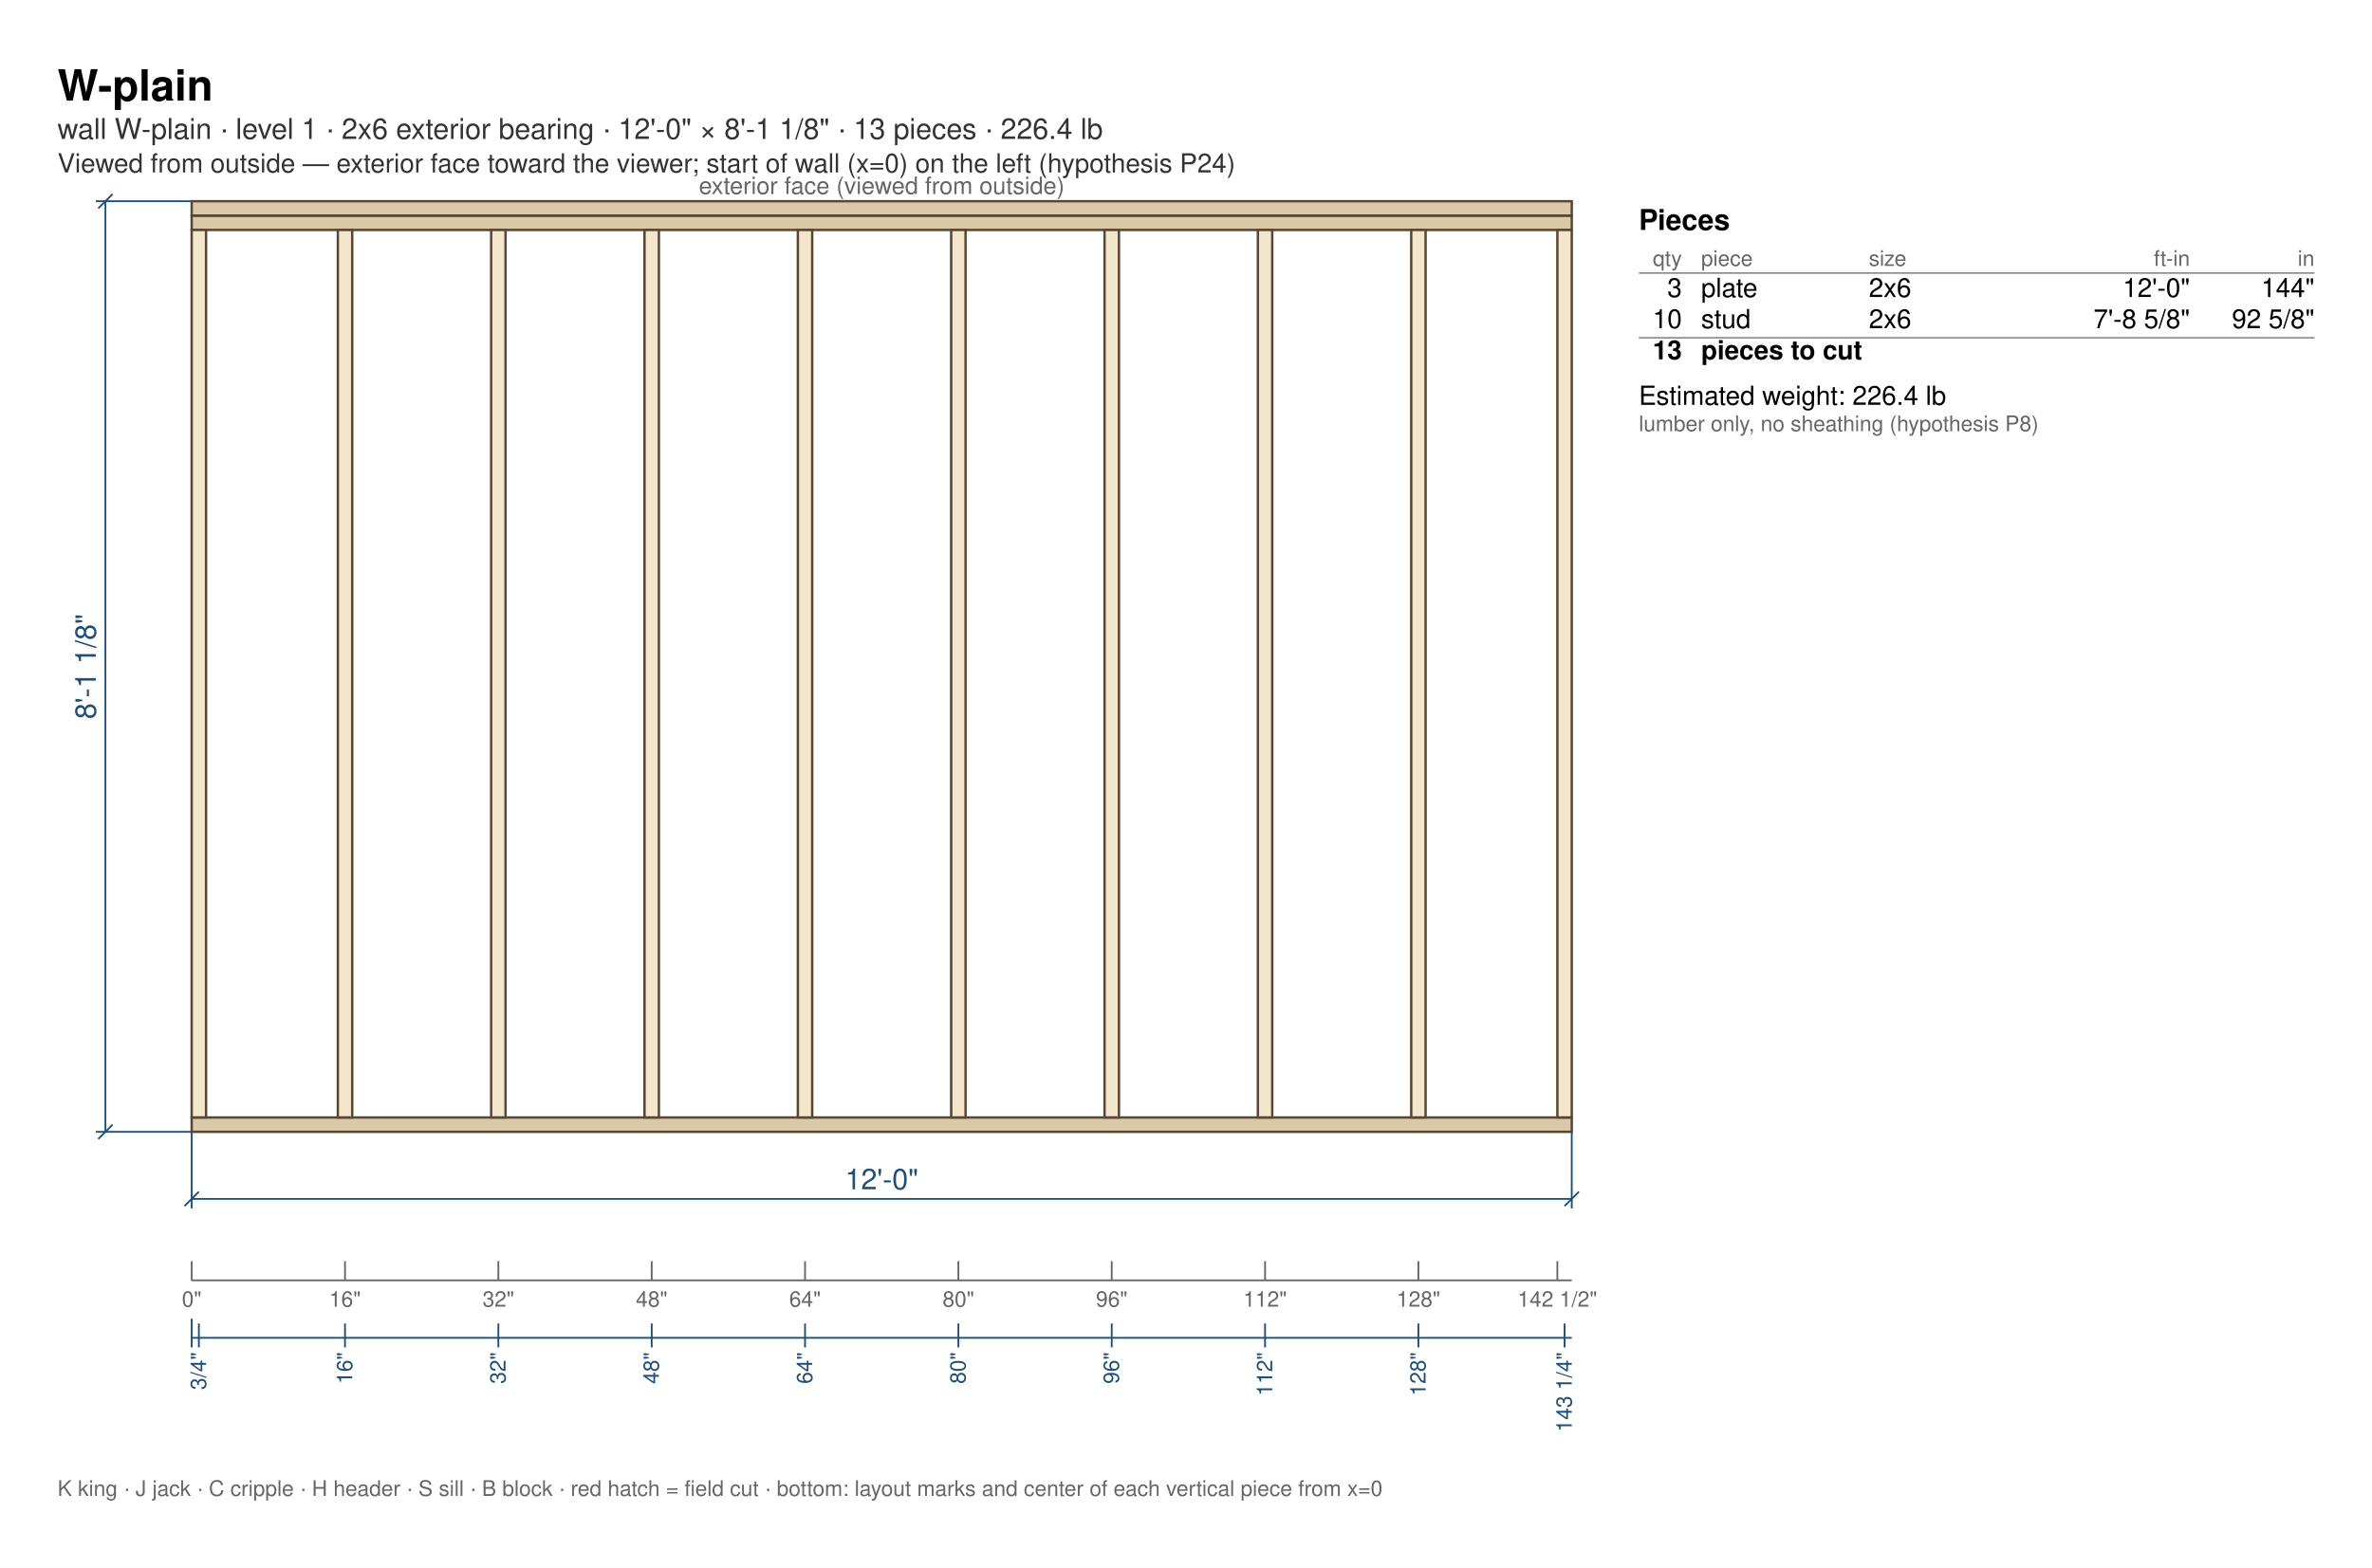
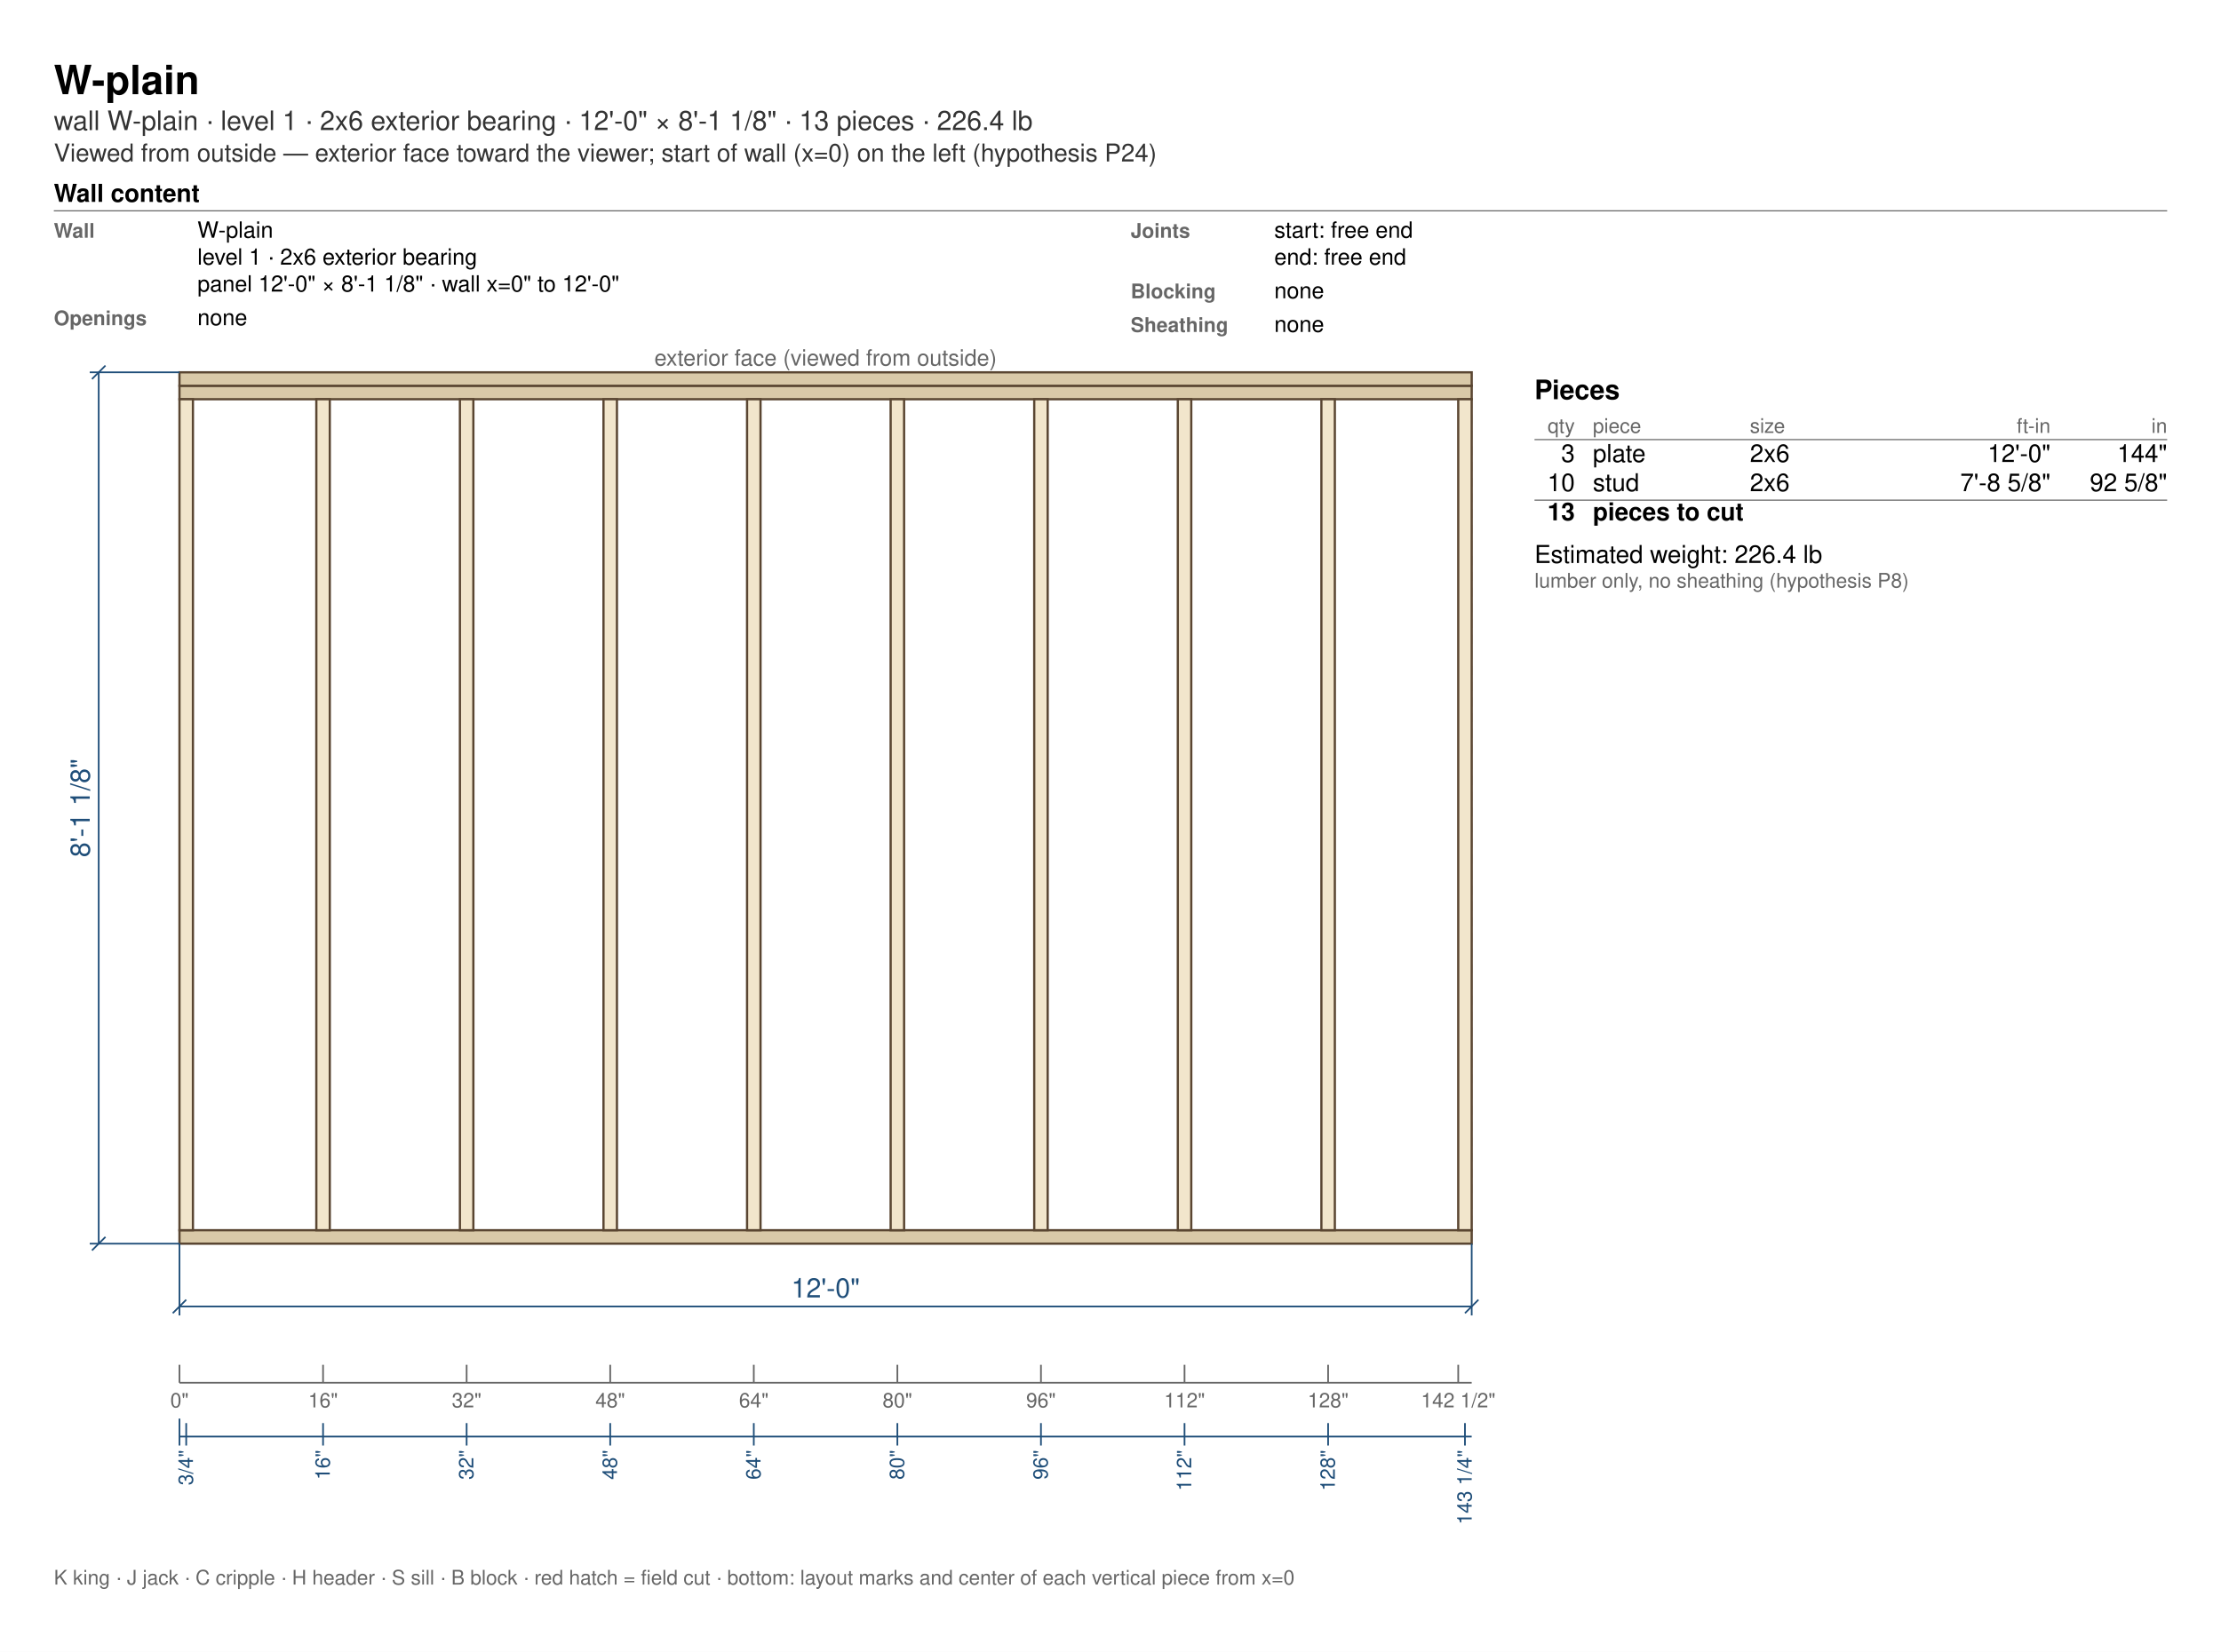
- <svg xmlns="http://www.w3.org/2000/svg" width="990" height="654.5" viewBox="0 0 990 654.5" font-family="Helvetica, Arial, sans-serif">
-   <rect width="990" height="654.5" fill="#ffffff" />
+ <svg xmlns="http://www.w3.org/2000/svg" width="990" height="736.5" viewBox="0 0 990 736.5" font-family="Helvetica, Arial, sans-serif">
+   <rect width="990" height="736.5" fill="#ffffff" />
  <text x="24" y="42" font-size="18" font-weight="bold" fill="#000">W-plain</text>
  <text class="info" x="24" y="58" font-size="12" fill="#333">wall W-plain · level 1 · 2x6 exterior bearing · 12'-0" × 8'-1 1/8" · 13 pieces · 226.4 lb</text>
  <text class="view" x="24" y="72" font-size="11" fill="#333">Viewed from outside — exterior face toward the viewer; start of wall (x=0) on the left (hypothesis P24)</text>
-   <rect x="80" y="84" width="576" height="388.5" fill="none" stroke="#999" stroke-width="0.5" stroke-dasharray="4 3" />
+   <g class="wall-content" font-size="10" fill="#000">
+     <text class="content-title" x="24" y="90" font-size="11" font-weight="bold">Wall content</text>
+     <line x1="24" y1="94" x2="966" y2="94" stroke="#666" stroke-width="0.5" />
+     <text class="content-label" x="24" y="106" font-size="9" font-weight="bold" fill="#666">Wall</text>
+     <text class="content-wall" x="88" y="106">W-plain</text>
+     <text class="content-wall" x="88" y="118">level 1 · 2x6 exterior bearing</text>
+     <text class="content-wall" x="88" y="130">panel 12'-0" × 8'-1 1/8" · wall x=0" to 12'-0"</text>
+     <text class="content-label" x="24" y="145" font-size="9" font-weight="bold" fill="#666">Openings</text>
+     <text class="content-openings" x="88" y="145">none</text>
+     <text class="content-label" x="504" y="106" font-size="9" font-weight="bold" fill="#666">Joints</text>
+     <text class="content-joints" x="568" y="106">start: free end</text>
+     <text class="content-joints" x="568" y="118">end: free end</text>
+     <text class="content-label" x="504" y="133" font-size="9" font-weight="bold" fill="#666">Blocking</text>
+     <text class="content-blocking" x="568" y="133">none</text>
+     <text class="content-label" x="504" y="148" font-size="9" font-weight="bold" fill="#666">Sheathing</text>
+     <text class="content-sheathing" x="568" y="148">none</text>
+   </g>
+   <rect x="80" y="166" width="576" height="388.5" fill="none" stroke="#999" stroke-width="0.5" stroke-dasharray="4 3" />
  <g class="members" stroke="#5a4632" stroke-width="1">
-     <rect class="member bottomPlate" x="80" y="466.5" width="576" height="6" fill="#d9c9a8" />
-     <rect class="member topPlate" x="80" y="90" width="576" height="6" fill="#d9c9a8" />
-     <rect class="member doubleTopPlate" x="80" y="84" width="576" height="6" fill="#d9c9a8" />
-     <rect class="member stud" x="80" y="96" width="6" height="370.5" fill="#f2e6cc" />
-     <rect class="member stud" x="141" y="96" width="6" height="370.5" fill="#f2e6cc" />
-     <rect class="member stud" x="205" y="96" width="6" height="370.5" fill="#f2e6cc" />
-     <rect class="member stud" x="269" y="96" width="6" height="370.5" fill="#f2e6cc" />
-     <rect class="member stud" x="333" y="96" width="6" height="370.5" fill="#f2e6cc" />
-     <rect class="member stud" x="397" y="96" width="6" height="370.5" fill="#f2e6cc" />
-     <rect class="member stud" x="461" y="96" width="6" height="370.5" fill="#f2e6cc" />
-     <rect class="member stud" x="525" y="96" width="6" height="370.5" fill="#f2e6cc" />
-     <rect class="member stud" x="589" y="96" width="6" height="370.5" fill="#f2e6cc" />
-     <rect class="member stud" x="650" y="96" width="6" height="370.5" fill="#f2e6cc" />
+     <rect class="member bottomPlate" x="80" y="548.5" width="576" height="6" fill="#d9c9a8" />
+     <rect class="member topPlate" x="80" y="172" width="576" height="6" fill="#d9c9a8" />
+     <rect class="member doubleTopPlate" x="80" y="166" width="576" height="6" fill="#d9c9a8" />
+     <rect class="member stud" x="80" y="178" width="6" height="370.5" fill="#f2e6cc" />
+     <rect class="member stud" x="141" y="178" width="6" height="370.5" fill="#f2e6cc" />
+     <rect class="member stud" x="205" y="178" width="6" height="370.5" fill="#f2e6cc" />
+     <rect class="member stud" x="269" y="178" width="6" height="370.5" fill="#f2e6cc" />
+     <rect class="member stud" x="333" y="178" width="6" height="370.5" fill="#f2e6cc" />
+     <rect class="member stud" x="397" y="178" width="6" height="370.5" fill="#f2e6cc" />
+     <rect class="member stud" x="461" y="178" width="6" height="370.5" fill="#f2e6cc" />
+     <rect class="member stud" x="525" y="178" width="6" height="370.5" fill="#f2e6cc" />
+     <rect class="member stud" x="589" y="178" width="6" height="370.5" fill="#f2e6cc" />
+     <rect class="member stud" x="650" y="178" width="6" height="370.5" fill="#f2e6cc" />
  </g>
  <g class="labels" font-size="8" font-weight="bold" fill="#000" text-anchor="middle">
</g>
-   <text class="face" x="368" y="81" font-size="10" fill="#666" text-anchor="middle">exterior face (viewed from outside)</text>
+   <text class="face" x="368" y="163" font-size="10" fill="#666" text-anchor="middle">exterior face (viewed from outside)</text>
  <g class="dim dim-length" stroke="#1f4e79" stroke-width="0.75" fill="none">
-     <line x1="80" y1="472.5" x2="80" y2="504.5" />
-     <line x1="656" y1="472.5" x2="656" y2="504.5" />
-     <line x1="80" y1="500.5" x2="656" y2="500.5" />
-     <line x1="77" y1="503.5" x2="83" y2="497.5" />
-     <line x1="653" y1="503.5" x2="659" y2="497.5" />
+     <line x1="80" y1="554.5" x2="80" y2="586.5" />
+     <line x1="656" y1="554.5" x2="656" y2="586.5" />
+     <line x1="80" y1="582.5" x2="656" y2="582.5" />
+     <line x1="77" y1="585.5" x2="83" y2="579.5" />
+     <line x1="653" y1="585.5" x2="659" y2="579.5" />
  </g>
-   <text x="368" y="496.5" font-size="12" fill="#1f4e79" text-anchor="middle">12'-0"</text>
+   <text x="368" y="578.5" font-size="12" fill="#1f4e79" text-anchor="middle">12'-0"</text>
  <g class="dim dim-height" stroke="#1f4e79" stroke-width="0.75" fill="none">
-     <line x1="80" y1="84" x2="40" y2="84" />
-     <line x1="80" y1="472.5" x2="40" y2="472.5" />
-     <line x1="44" y1="84" x2="44" y2="472.5" />
-     <line x1="41" y1="87" x2="47" y2="81" />
-     <line x1="41" y1="475.5" x2="47" y2="469.5" />
+     <line x1="80" y1="166" x2="40" y2="166" />
+     <line x1="80" y1="554.5" x2="40" y2="554.5" />
+     <line x1="44" y1="166" x2="44" y2="554.5" />
+     <line x1="41" y1="169" x2="47" y2="163" />
+     <line x1="41" y1="557.5" x2="47" y2="551.5" />
  </g>
-   <text x="40" y="278.25" font-size="12" fill="#1f4e79" text-anchor="middle" transform="rotate(-90 40 278.25)">8'-1 1/8"</text>
+   <text x="40" y="360.25" font-size="12" fill="#1f4e79" text-anchor="middle" transform="rotate(-90 40 360.25)">8'-1 1/8"</text>
  <g class="layout" stroke="#666" stroke-width="0.75">
-     <line x1="80" y1="534.5" x2="656" y2="534.5" />
-     <line x1="80" y1="526.5" x2="80" y2="534.5" />
-     <line x1="144" y1="526.5" x2="144" y2="534.5" />
-     <line x1="208" y1="526.5" x2="208" y2="534.5" />
-     <line x1="272" y1="526.5" x2="272" y2="534.5" />
-     <line x1="336" y1="526.5" x2="336" y2="534.5" />
-     <line x1="400" y1="526.5" x2="400" y2="534.5" />
-     <line x1="464" y1="526.5" x2="464" y2="534.5" />
-     <line x1="528" y1="526.5" x2="528" y2="534.5" />
-     <line x1="592" y1="526.5" x2="592" y2="534.5" />
-     <line x1="650" y1="526.5" x2="650" y2="534.5" />
+     <line x1="80" y1="616.5" x2="656" y2="616.5" />
+     <line x1="80" y1="608.5" x2="80" y2="616.5" />
+     <line x1="144" y1="608.5" x2="144" y2="616.5" />
+     <line x1="208" y1="608.5" x2="208" y2="616.5" />
+     <line x1="272" y1="608.5" x2="272" y2="616.5" />
+     <line x1="336" y1="608.5" x2="336" y2="616.5" />
+     <line x1="400" y1="608.5" x2="400" y2="616.5" />
+     <line x1="464" y1="608.5" x2="464" y2="616.5" />
+     <line x1="528" y1="608.5" x2="528" y2="616.5" />
+     <line x1="592" y1="608.5" x2="592" y2="616.5" />
+     <line x1="650" y1="608.5" x2="650" y2="616.5" />
  </g>
-   <text x="80" y="545.5" font-size="9" fill="#666" text-anchor="middle">0"</text>
-   <text x="144" y="545.5" font-size="9" fill="#666" text-anchor="middle">16"</text>
-   <text x="208" y="545.5" font-size="9" fill="#666" text-anchor="middle">32"</text>
-   <text x="272" y="545.5" font-size="9" fill="#666" text-anchor="middle">48"</text>
-   <text x="336" y="545.5" font-size="9" fill="#666" text-anchor="middle">64"</text>
-   <text x="400" y="545.5" font-size="9" fill="#666" text-anchor="middle">80"</text>
-   <text x="464" y="545.5" font-size="9" fill="#666" text-anchor="middle">96"</text>
-   <text x="528" y="545.5" font-size="9" fill="#666" text-anchor="middle">112"</text>
-   <text x="592" y="545.5" font-size="9" fill="#666" text-anchor="middle">128"</text>
-   <text x="650" y="545.5" font-size="9" fill="#666" text-anchor="middle">142 1/2"</text>
+   <text x="80" y="627.5" font-size="9" fill="#666" text-anchor="middle">0"</text>
+   <text x="144" y="627.5" font-size="9" fill="#666" text-anchor="middle">16"</text>
+   <text x="208" y="627.5" font-size="9" fill="#666" text-anchor="middle">32"</text>
+   <text x="272" y="627.5" font-size="9" fill="#666" text-anchor="middle">48"</text>
+   <text x="336" y="627.5" font-size="9" fill="#666" text-anchor="middle">64"</text>
+   <text x="400" y="627.5" font-size="9" fill="#666" text-anchor="middle">80"</text>
+   <text x="464" y="627.5" font-size="9" fill="#666" text-anchor="middle">96"</text>
+   <text x="528" y="627.5" font-size="9" fill="#666" text-anchor="middle">112"</text>
+   <text x="592" y="627.5" font-size="9" fill="#666" text-anchor="middle">128"</text>
+   <text x="650" y="627.5" font-size="9" fill="#666" text-anchor="middle">142 1/2"</text>
  <g class="chain" stroke="#1f4e79" stroke-width="0.75">
-     <line x1="80" y1="558.5" x2="656" y2="558.5" />
-     <line x1="80" y1="550.5" x2="80" y2="562.5" />
-     <line x1="83" y1="552.5" x2="83" y2="562.5" />
-     <line x1="144" y1="552.5" x2="144" y2="562.5" />
-     <line x1="208" y1="552.5" x2="208" y2="562.5" />
-     <line x1="272" y1="552.5" x2="272" y2="562.5" />
-     <line x1="336" y1="552.5" x2="336" y2="562.5" />
-     <line x1="400" y1="552.5" x2="400" y2="562.5" />
-     <line x1="464" y1="552.5" x2="464" y2="562.5" />
-     <line x1="528" y1="552.5" x2="528" y2="562.5" />
-     <line x1="592" y1="552.5" x2="592" y2="562.5" />
-     <line x1="653" y1="552.5" x2="653" y2="562.5" />
+     <line x1="80" y1="640.5" x2="656" y2="640.5" />
+     <line x1="80" y1="632.5" x2="80" y2="644.5" />
+     <line x1="83" y1="634.5" x2="83" y2="644.5" />
+     <line x1="144" y1="634.5" x2="144" y2="644.5" />
+     <line x1="208" y1="634.5" x2="208" y2="644.5" />
+     <line x1="272" y1="634.5" x2="272" y2="644.5" />
+     <line x1="336" y1="634.5" x2="336" y2="644.5" />
+     <line x1="400" y1="634.5" x2="400" y2="644.5" />
+     <line x1="464" y1="634.5" x2="464" y2="644.5" />
+     <line x1="528" y1="634.5" x2="528" y2="644.5" />
+     <line x1="592" y1="634.5" x2="592" y2="644.5" />
+     <line x1="653" y1="634.5" x2="653" y2="644.5" />
  </g>
  <g class="chain-labels" font-size="9" fill="#1f4e79" text-anchor="end">
-     <text class="chain-label row-0" x="86" y="564.5" transform="rotate(-90 86 564.5)">3/4"</text>
-     <text class="chain-label row-0" x="147" y="564.5" transform="rotate(-90 147 564.5)">16"</text>
-     <text class="chain-label row-0" x="211" y="564.5" transform="rotate(-90 211 564.5)">32"</text>
-     <text class="chain-label row-0" x="275" y="564.5" transform="rotate(-90 275 564.5)">48"</text>
-     <text class="chain-label row-0" x="339" y="564.5" transform="rotate(-90 339 564.5)">64"</text>
-     <text class="chain-label row-0" x="403" y="564.5" transform="rotate(-90 403 564.5)">80"</text>
-     <text class="chain-label row-0" x="467" y="564.5" transform="rotate(-90 467 564.5)">96"</text>
-     <text class="chain-label row-0" x="531" y="564.5" transform="rotate(-90 531 564.5)">112"</text>
-     <text class="chain-label row-0" x="595" y="564.5" transform="rotate(-90 595 564.5)">128"</text>
-     <text class="chain-label row-0" x="656" y="564.5" transform="rotate(-90 656 564.5)">143 1/4"</text>
+     <text class="chain-label row-0" x="86" y="646.5" transform="rotate(-90 86 646.5)">3/4"</text>
+     <text class="chain-label row-0" x="147" y="646.5" transform="rotate(-90 147 646.5)">16"</text>
+     <text class="chain-label row-0" x="211" y="646.5" transform="rotate(-90 211 646.5)">32"</text>
+     <text class="chain-label row-0" x="275" y="646.5" transform="rotate(-90 275 646.5)">48"</text>
+     <text class="chain-label row-0" x="339" y="646.5" transform="rotate(-90 339 646.5)">64"</text>
+     <text class="chain-label row-0" x="403" y="646.5" transform="rotate(-90 403 646.5)">80"</text>
+     <text class="chain-label row-0" x="467" y="646.5" transform="rotate(-90 467 646.5)">96"</text>
+     <text class="chain-label row-0" x="531" y="646.5" transform="rotate(-90 531 646.5)">112"</text>
+     <text class="chain-label row-0" x="595" y="646.5" transform="rotate(-90 595 646.5)">128"</text>
+     <text class="chain-label row-0" x="656" y="646.5" transform="rotate(-90 656 646.5)">143 1/4"</text>
  </g>
  <g class="pieces" font-size="11" fill="#000">
-     <text x="684" y="96" font-size="12" font-weight="bold">Pieces</text>
+     <text x="684" y="178" font-size="12" font-weight="bold">Pieces</text>
    <g font-size="9" fill="#666">
-       <text x="702" y="111" text-anchor="end">qty</text>
-       <text x="710" y="111">piece</text>
-       <text x="780" y="111">size</text>
-       <text x="914" y="111" text-anchor="end">ft-in</text>
-       <text x="966" y="111" text-anchor="end">in</text>
+       <text x="702" y="193" text-anchor="end">qty</text>
+       <text x="710" y="193">piece</text>
+       <text x="780" y="193">size</text>
+       <text x="914" y="193" text-anchor="end">ft-in</text>
+       <text x="966" y="193" text-anchor="end">in</text>
    </g>
-     <line x1="684" y1="114" x2="966" y2="114" stroke="#666" stroke-width="0.5" />
+     <line x1="684" y1="196" x2="966" y2="196" stroke="#666" stroke-width="0.5" />
    <g class="piece plates">
-       <text x="702" y="124" text-anchor="end">3</text>
-       <text x="710" y="124">plate</text>
-       <text x="780" y="124">2x6</text>
-       <text x="914" y="124" text-anchor="end">12'-0"</text>
-       <text x="966" y="124" text-anchor="end">144"</text>
+       <text x="702" y="206" text-anchor="end">3</text>
+       <text x="710" y="206">plate</text>
+       <text x="780" y="206">2x6</text>
+       <text x="914" y="206" text-anchor="end">12'-0"</text>
+       <text x="966" y="206" text-anchor="end">144"</text>
    </g>
    <g class="piece stud">
-       <text x="702" y="137" text-anchor="end">10</text>
-       <text x="710" y="137">stud</text>
-       <text x="780" y="137">2x6</text>
-       <text x="914" y="137" text-anchor="end">7'-8 5/8"</text>
-       <text x="966" y="137" text-anchor="end">92 5/8"</text>
+       <text x="702" y="219" text-anchor="end">10</text>
+       <text x="710" y="219">stud</text>
+       <text x="780" y="219">2x6</text>
+       <text x="914" y="219" text-anchor="end">7'-8 5/8"</text>
+       <text x="966" y="219" text-anchor="end">92 5/8"</text>
    </g>
-     <line x1="684" y1="141" x2="966" y2="141" stroke="#666" stroke-width="0.5" />
-     <text x="702" y="150" text-anchor="end" font-weight="bold">13</text>
-     <text x="710" y="150" font-weight="bold">pieces to cut</text>
-     <text class="weight" x="684" y="169">Estimated weight: 226.4 lb</text>
-     <text x="684" y="180" font-size="9" fill="#666">lumber only, no sheathing (hypothesis P8)</text>
+     <line x1="684" y1="223" x2="966" y2="223" stroke="#666" stroke-width="0.5" />
+     <text x="702" y="232" text-anchor="end" font-weight="bold">13</text>
+     <text x="710" y="232" font-weight="bold">pieces to cut</text>
+     <text class="weight" x="684" y="251">Estimated weight: 226.4 lb</text>
+     <text x="684" y="262" font-size="9" fill="#666">lumber only, no sheathing (hypothesis P8)</text>
  </g>
-   <text class="legend" x="24" y="624.5" font-size="9" fill="#666">K king · J jack · C cripple · H header · S sill · B block · red hatch = field cut · bottom: layout marks and center of each vertical piece from x=0</text>
+   <text class="legend" x="24" y="706.5" font-size="9" fill="#666">K king · J jack · C cripple · H header · S sill · B block · red hatch = field cut · bottom: layout marks and center of each vertical piece from x=0</text>
</svg>
